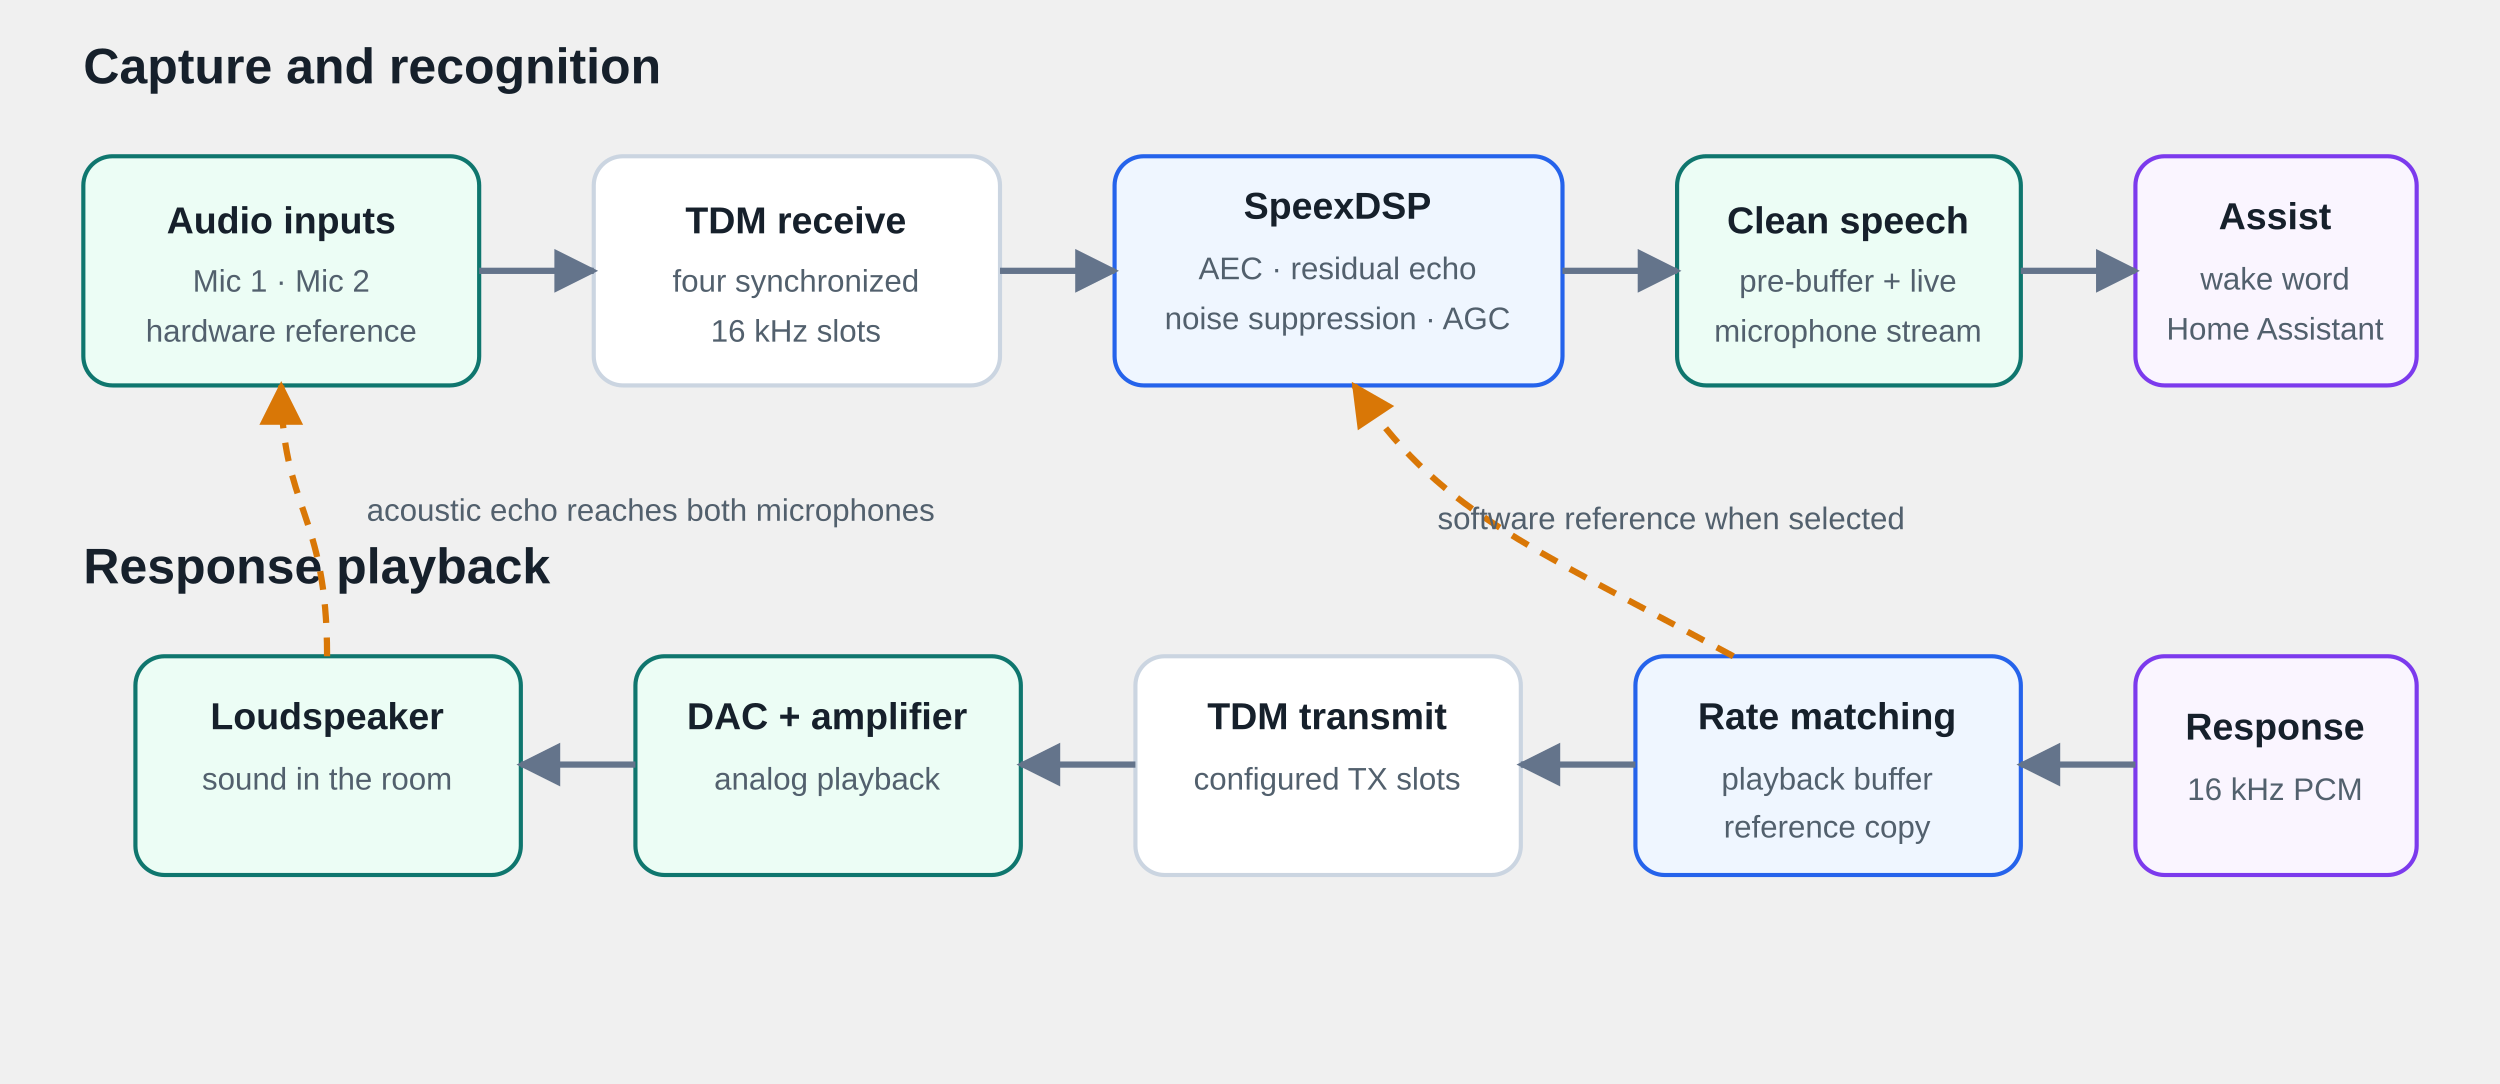
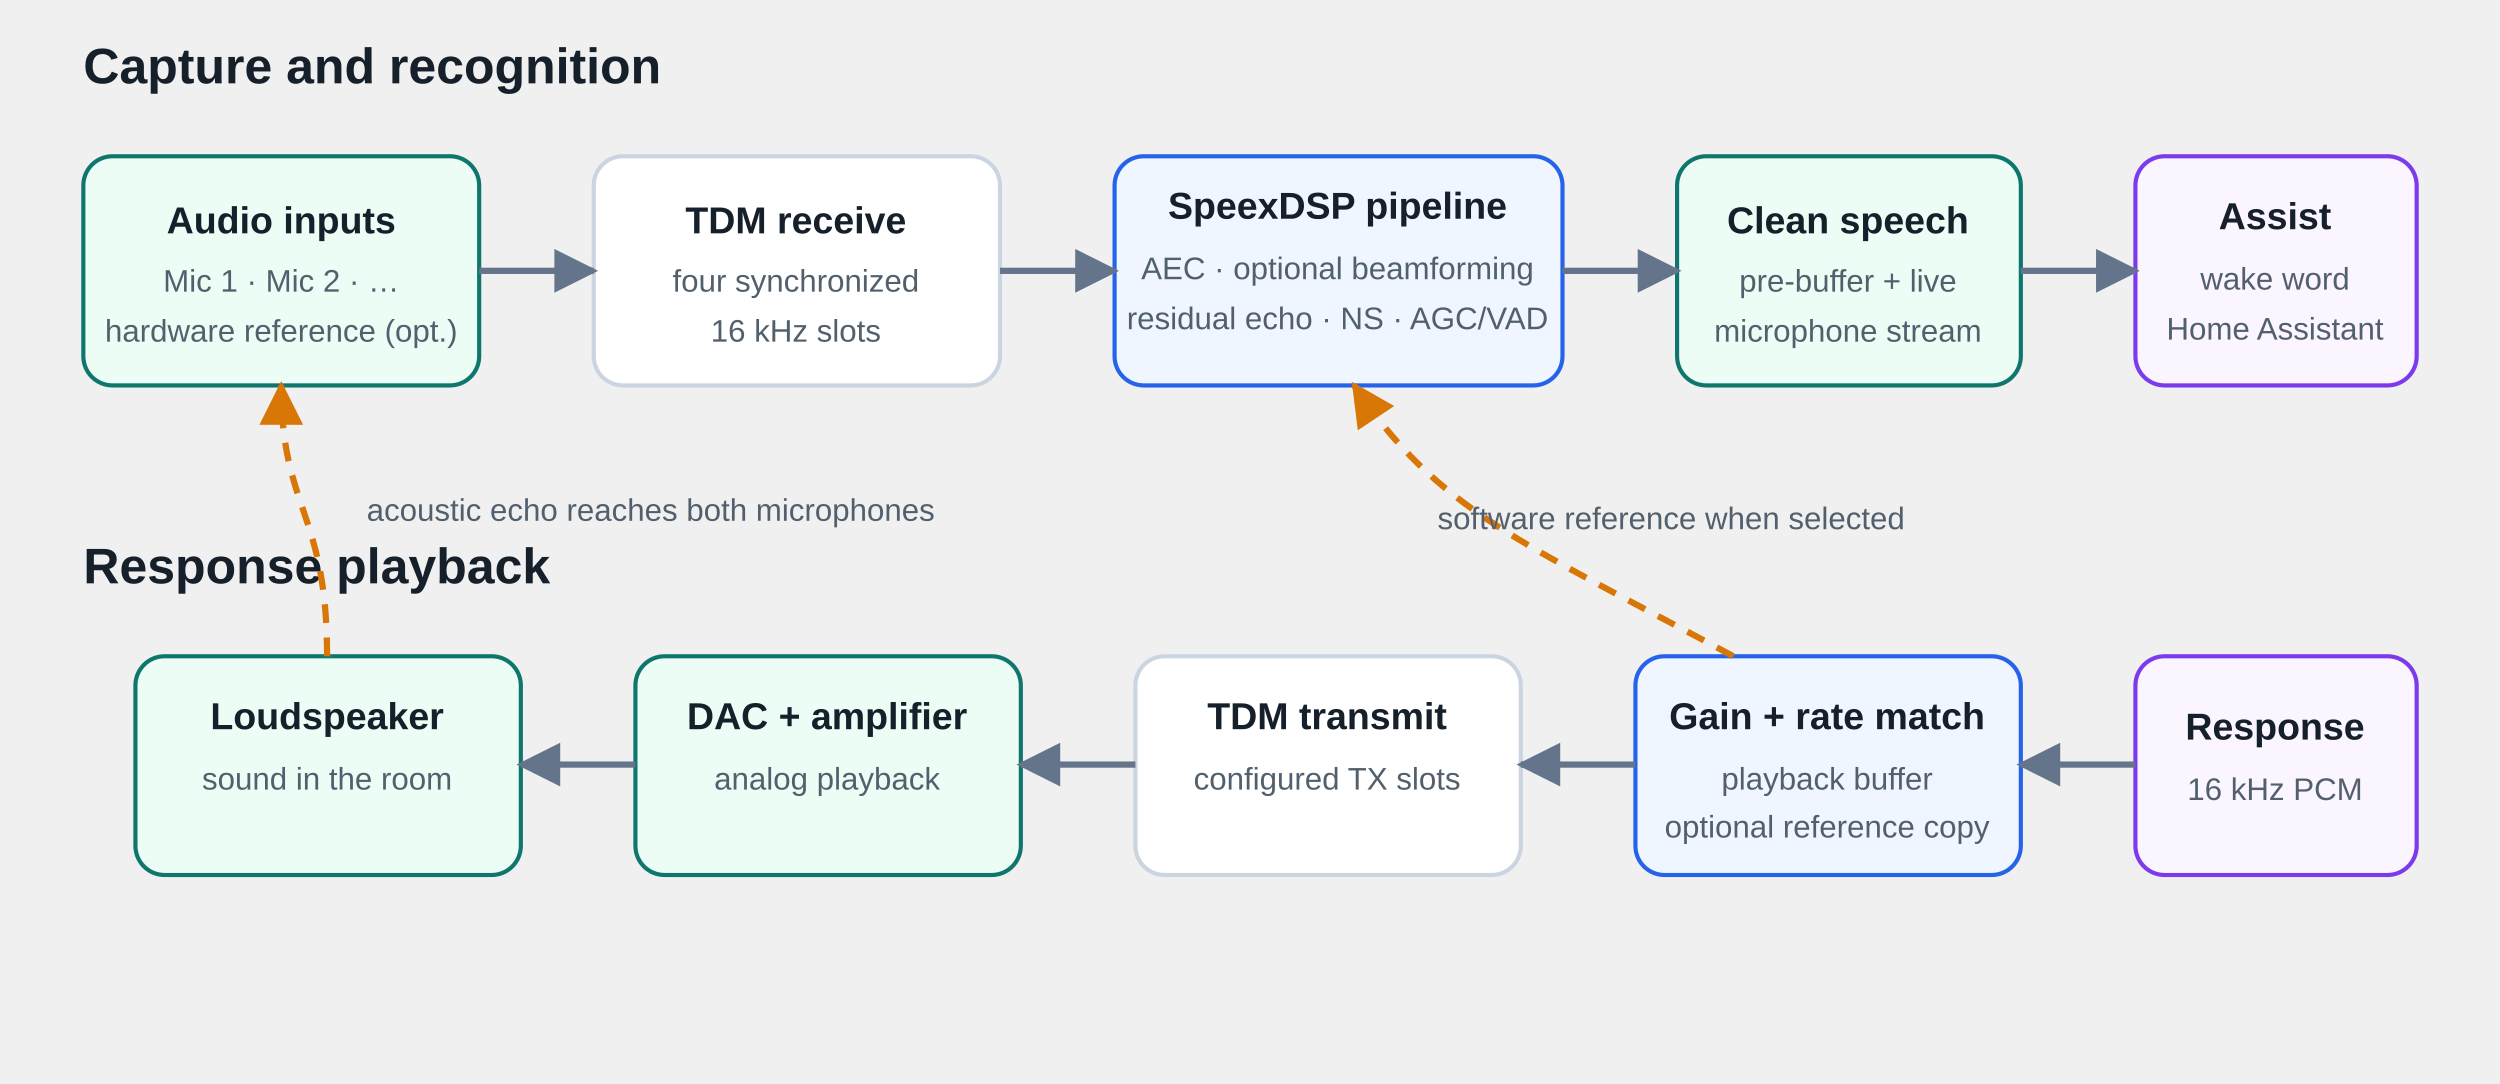
<svg xmlns="http://www.w3.org/2000/svg" viewBox="0 0 1200 520" role="img" aria-labelledby="title desc">
  <defs>
    <marker id="signal-arrow" viewBox="0 0 10 10" refX="9" refY="5" markerWidth="7" markerHeight="7" orient="auto-start-reverse">
      <path d="M 0 0 L 10 5 L 0 10 z" fill="#64748b" />
    </marker>
    <marker id="reference-arrow" viewBox="0 0 10 10" refX="9" refY="5" markerWidth="7" markerHeight="7" orient="auto-start-reverse">
      <path d="M 0 0 L 10 5 L 0 10 z" fill="#d97706" />
    </marker>
    <style>
      text{font-family:Segoe UI,Arial,sans-serif;fill:#16202b} .h{font-size:24px;font-weight:700}.l{font-size:18px;font-weight:650}.s{font-size:15px;fill:#52606d}.box{fill:#fff;stroke:#cbd5e1;stroke-width:2}.audio{fill:#ecfdf5;stroke:#0f766e}.process{fill:#eff6ff;stroke:#2563eb}.host{fill:#faf5ff;stroke:#7c3aed}.line{fill:none;stroke:#64748b;stroke-width:3}.echo{fill:none;stroke:#d97706;stroke-width:3;stroke-dasharray:9 7}.dot{fill:#64748b}
    </style>
  </defs>
  <text x="40" y="40" class="h">Capture and recognition</text>
  <rect x="40" y="75" width="190" height="110" rx="14" class="box audio" />
  <text x="135" y="112" text-anchor="middle" class="l">Audio inputs</text>
-   <text x="135" y="140" text-anchor="middle" class="s">Mic 1 · Mic 2</text>
-   <text x="135" y="164" text-anchor="middle" class="s">hardware reference</text>
+   <text x="135" y="140" text-anchor="middle" class="s">Mic 1 · Mic 2 · …</text>
+   <text x="135" y="164" text-anchor="middle" class="s">hardware reference (opt.)</text>
  <rect x="285" y="75" width="195" height="110" rx="14" class="box" />
  <text x="382" y="112" text-anchor="middle" class="l">TDM receive</text>
  <text x="382" y="140" text-anchor="middle" class="s">four synchronized</text>
  <text x="382" y="164" text-anchor="middle" class="s">16 kHz slots</text>
  <rect x="535" y="75" width="215" height="110" rx="14" class="box process" />
-   <text x="642" y="105" text-anchor="middle" class="l">SpeexDSP</text>
-   <text x="642" y="134" text-anchor="middle" class="s">AEC · residual echo</text>
-   <text x="642" y="158" text-anchor="middle" class="s">noise suppression · AGC</text>
+   <text x="642" y="105" text-anchor="middle" class="l">SpeexDSP pipeline</text>
+   <text x="642" y="134" text-anchor="middle" class="s">AEC · optional beamforming</text>
+   <text x="642" y="158" text-anchor="middle" class="s">residual echo · NS · AGC/VAD</text>
  <rect x="805" y="75" width="165" height="110" rx="14" class="box audio" />
  <text x="887" y="112" text-anchor="middle" class="l">Clean speech</text>
  <text x="887" y="140" text-anchor="middle" class="s">pre-buffer + live</text>
  <text x="887" y="164" text-anchor="middle" class="s">microphone stream</text>
  <rect x="1025" y="75" width="135" height="110" rx="14" class="box host" />
  <text x="1092" y="110" text-anchor="middle" class="l">Assist</text>
  <text x="1092" y="139" text-anchor="middle" class="s">wake word</text>
  <text x="1092" y="163" text-anchor="middle" class="s">Home Assistant</text>
  <path d="M230 130H285" class="line" marker-end="url(#signal-arrow)" />
  <path d="M480 130H535" class="line" marker-end="url(#signal-arrow)" />
  <path d="M750 130H805" class="line" marker-end="url(#signal-arrow)" />
  <path d="M970 130H1025" class="line" marker-end="url(#signal-arrow)" />
  <text x="40" y="280" class="h">Response playback</text>
  <rect x="1025" y="315" width="135" height="105" rx="14" class="box host" />
  <text x="1092" y="355" text-anchor="middle" class="l">Response</text>
  <text x="1092" y="384" text-anchor="middle" class="s">16 kHz PCM</text>
  <rect x="785" y="315" width="185" height="105" rx="14" class="box process" />
-   <text x="877" y="350" text-anchor="middle" class="l">Rate matching</text>
+   <text x="877" y="350" text-anchor="middle" class="l">Gain + rate match</text>
  <text x="877" y="379" text-anchor="middle" class="s">playback buffer</text>
-   <text x="877" y="402" text-anchor="middle" class="s">reference copy</text>
+   <text x="877" y="402" text-anchor="middle" class="s">optional reference copy</text>
  <rect x="545" y="315" width="185" height="105" rx="14" class="box" />
  <text x="637" y="350" text-anchor="middle" class="l">TDM transmit</text>
  <text x="637" y="379" text-anchor="middle" class="s">configured TX slots</text>
  <rect x="305" y="315" width="185" height="105" rx="14" class="box audio" />
  <text x="397" y="350" text-anchor="middle" class="l">DAC + amplifier</text>
  <text x="397" y="379" text-anchor="middle" class="s">analog playback</text>
  <rect x="65" y="315" width="185" height="105" rx="14" class="box audio" />
  <text x="157" y="350" text-anchor="middle" class="l">Loudspeaker</text>
  <text x="157" y="379" text-anchor="middle" class="s">sound in the room</text>
  <path d="M1025 367H970" class="line" marker-end="url(#signal-arrow)" />
  <path d="M785 367H730" class="line" marker-end="url(#signal-arrow)" />
  <path d="M545 367H490" class="line" marker-end="url(#signal-arrow)" />
  <path d="M305 367H250" class="line" marker-end="url(#signal-arrow)" />
  <path d="M157 315C157 245 135 245 135 185" class="echo" marker-end="url(#reference-arrow)" />
  <text x="176" y="250" class="s">acoustic echo reaches both microphones</text>
  <path d="M832 315C730 260 690 245 650 185" class="echo" marker-end="url(#reference-arrow)" />
  <text x="690" y="254" class="s">software reference when selected</text>
</svg>
